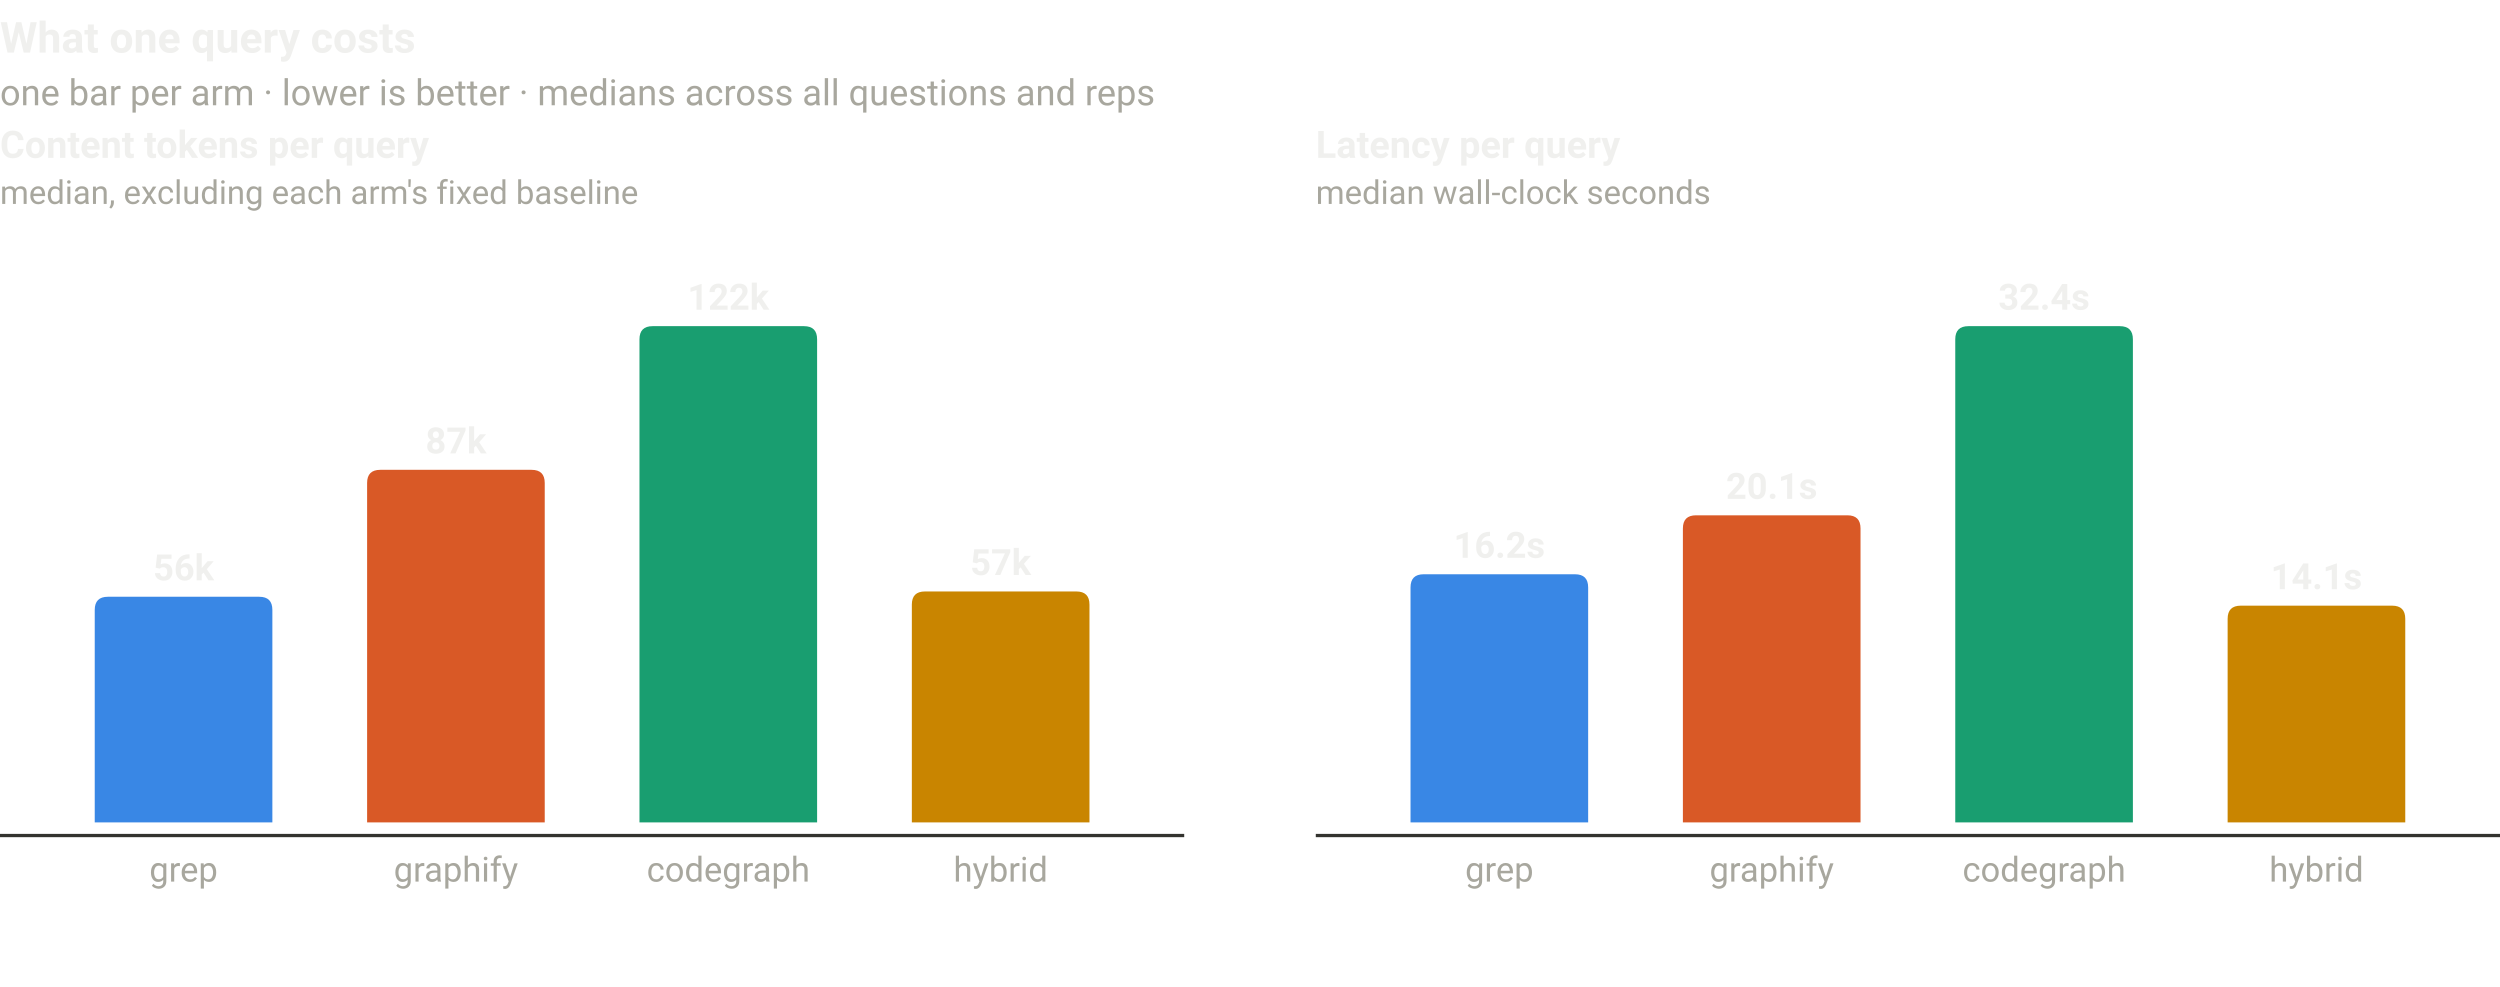
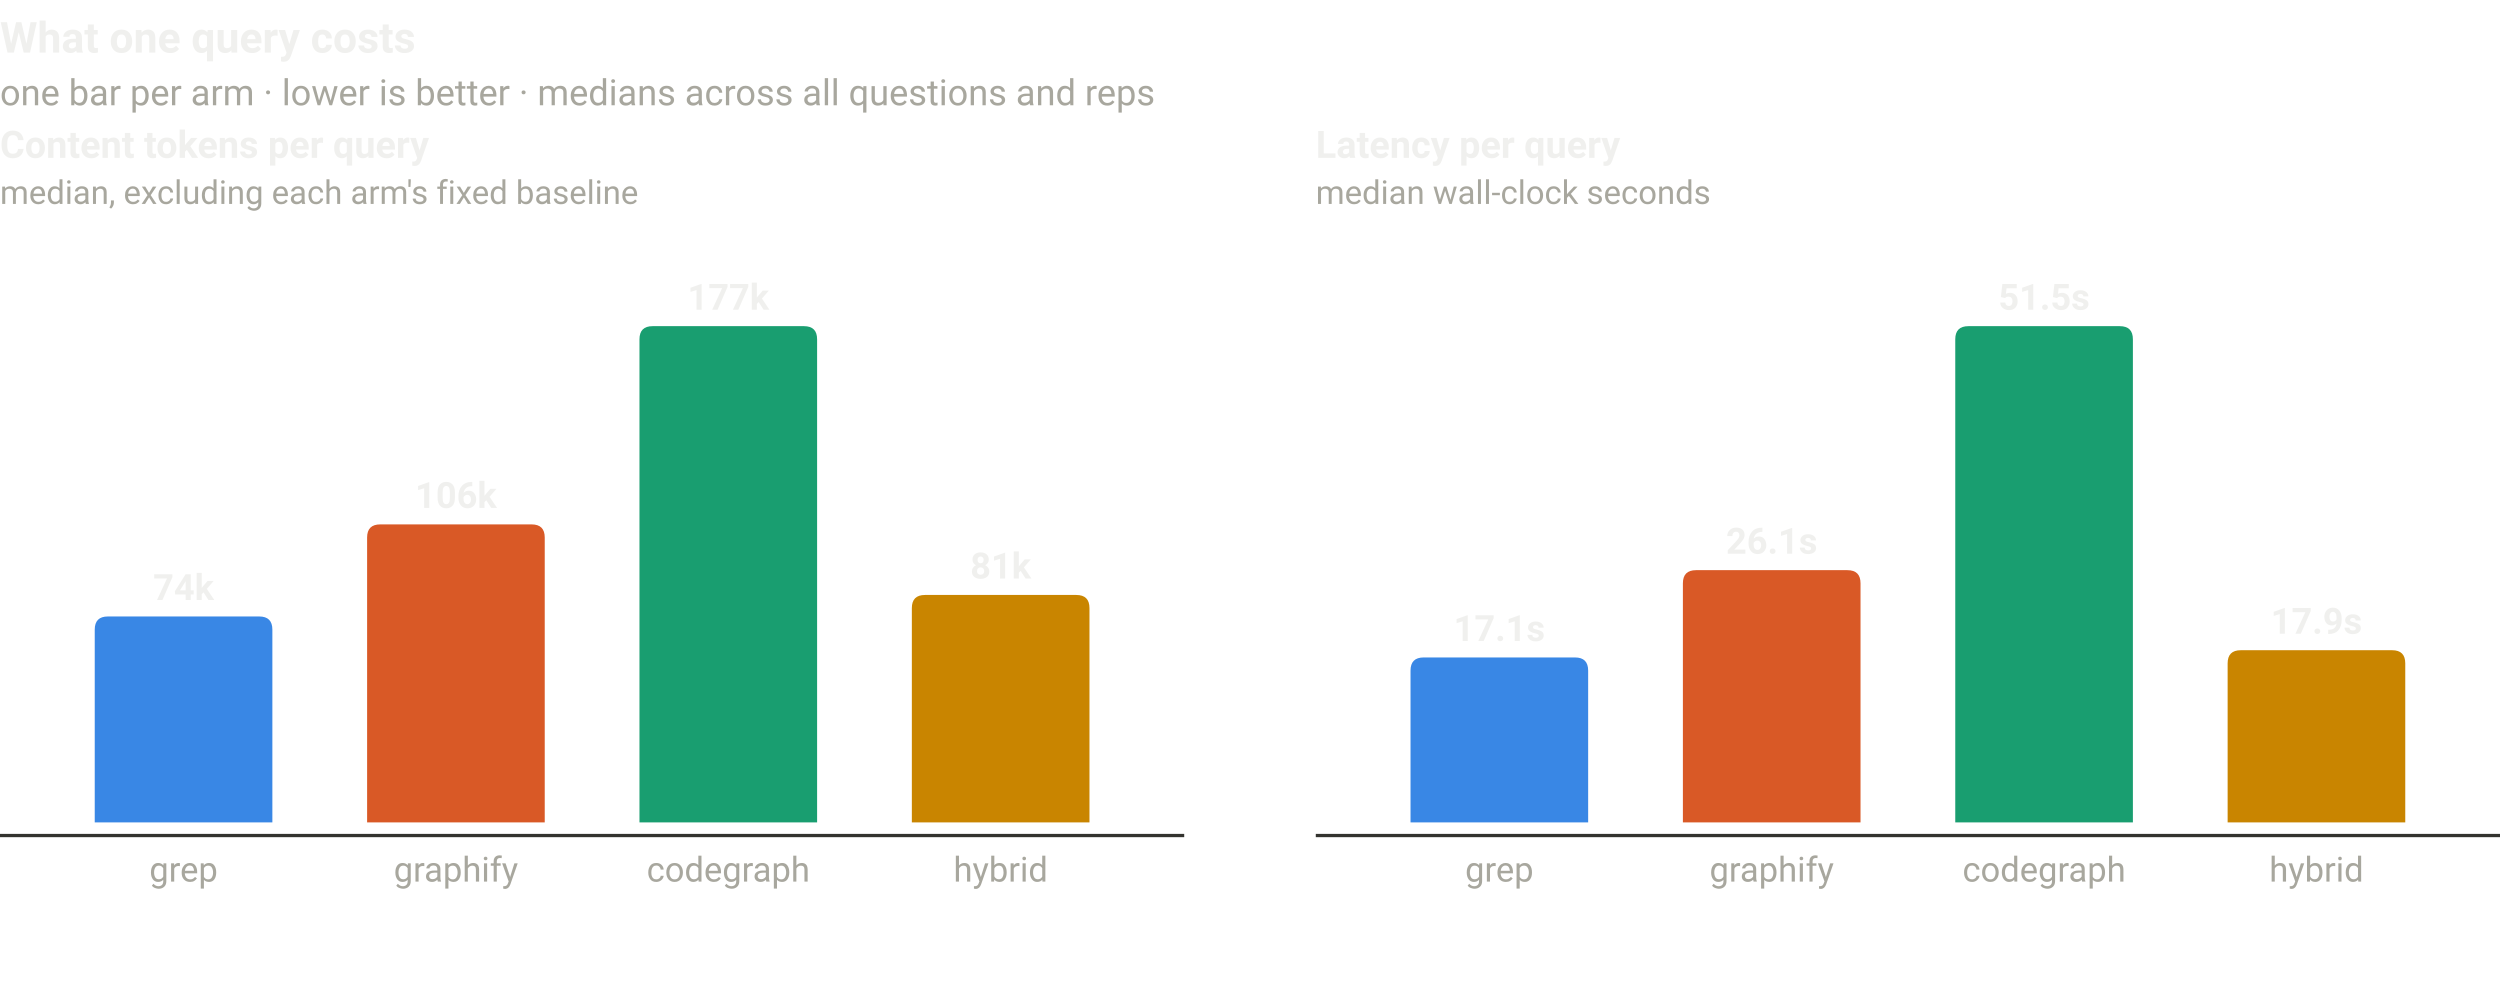
<svg xmlns="http://www.w3.org/2000/svg" width="760" height="300" viewBox="0 0 760 300" font-family="system-ui,-apple-system,Segoe UI,Roboto,sans-serif" role="img">
  <text x="0" y="16" font-size="13" font-weight="600" fill="#f0f0ee">What one query costs</text>
  <text x="0" y="32" font-size="11" fill="#a8a79e">one bar per arm · lower is better · medians across all questions and reps</text>
  <text x="0" y="48" font-size="11.5" font-weight="600" fill="#f0f0ee">Content tokens per query</text>
  <text x="0" y="62" font-size="10" fill="#a8a79e">median, excluding each arm's fixed baseline</text>
-   <path d="M28.8 250 L28.8 185.416 Q28.8 181.416 32.8 181.416 L78.8 181.416 Q82.8 181.416 82.8 185.416 L82.8 250 Z" fill="#3987e5" />
-   <text x="55.8" y="176.416" font-size="11" font-weight="600" fill="#f0f0ee" text-anchor="middle">56k</text>
+   <path d="M28.8 250 L28.8 191.406 Q28.8 187.406 32.8 187.406 L78.8 187.406 Q82.8 187.406 82.8 191.406 L82.8 250 Z" fill="#3987e5" />
+   <text x="55.8" y="182.406" font-size="11" font-weight="600" fill="#f0f0ee" text-anchor="middle">74k</text>
  <text x="55.8" y="268" font-size="10.5" fill="#a8a79e" text-anchor="middle">grep</text>
-   <path d="M111.6 250 L111.6 146.828 Q111.6 142.828 115.6 142.828 L161.6 142.828 Q165.6 142.828 165.6 146.828 L165.6 250 Z" fill="#d95926" />
-   <text x="138.6" y="137.828" font-size="11" font-weight="600" fill="#f0f0ee" text-anchor="middle">87k</text>
+   <path d="M111.6 250 L111.6 163.415 Q111.6 159.415 115.6 159.415 L161.6 159.415 Q165.6 159.415 165.6 163.415 L165.6 250 Z" fill="#d95926" />
+   <text x="138.6" y="154.415" font-size="11" font-weight="600" fill="#f0f0ee" text-anchor="middle">106k</text>
  <text x="138.6" y="268" font-size="10.5" fill="#a8a79e" text-anchor="middle">graphify</text>
  <path d="M194.4 250 L194.4 103.153 Q194.4 99.153 198.4 99.153 L244.4 99.153 Q248.4 99.153 248.4 103.153 L248.4 250 Z" fill="#199e70" />
-   <text x="221.4" y="94.153" font-size="11" font-weight="600" fill="#f0f0ee" text-anchor="middle">122k</text>
+   <text x="221.4" y="94.153" font-size="11" font-weight="600" fill="#f0f0ee" text-anchor="middle">177k</text>
  <text x="221.4" y="268" font-size="10.5" fill="#a8a79e" text-anchor="middle">codegraph</text>
-   <path d="M277.2 250 L277.2 183.804 Q277.2 179.804 281.2 179.804 L327.2 179.804 Q331.2 179.804 331.2 183.804 L331.2 250 Z" fill="#c98500" />
-   <text x="304.2" y="174.804" font-size="11" font-weight="600" fill="#f0f0ee" text-anchor="middle">57k</text>
+   <path d="M277.2 250 L277.2 184.869 Q277.2 180.869 281.2 180.869 L327.2 180.869 Q331.2 180.869 331.2 184.869 L331.2 250 Z" fill="#c98500" />
+   <text x="304.2" y="175.869" font-size="11" font-weight="600" fill="#f0f0ee" text-anchor="middle">81k</text>
  <text x="304.2" y="268" font-size="10.5" fill="#a8a79e" text-anchor="middle">hybrid</text>
  <line x1="0" y1="254" x2="360" y2="254" stroke="#33332f" stroke-width="1" />
  <text x="400" y="48" font-size="11.5" font-weight="600" fill="#f0f0ee">Latency per query</text>
  <text x="400" y="62" font-size="10" fill="#a8a79e">median wall-clock seconds</text>
-   <path d="M428.8 250 L428.8 178.576 Q428.8 174.576 432.8 174.576 L478.8 174.576 Q482.8 174.576 482.8 178.576 L482.8 250 Z" fill="#3987e5" />
-   <text x="455.8" y="169.576" font-size="11" font-weight="600" fill="#f0f0ee" text-anchor="middle">16.2s</text>
+   <path d="M428.8 250 L428.8 203.864 Q428.8 199.864 432.8 199.864 L478.8 199.864 Q482.8 199.864 482.8 203.864 L482.8 250 Z" fill="#3987e5" />
+   <text x="455.8" y="194.864" font-size="11" font-weight="600" fill="#f0f0ee" text-anchor="middle">17.1s</text>
  <text x="455.8" y="268" font-size="10.5" fill="#a8a79e" text-anchor="middle">grep</text>
-   <path d="M511.6 250 L511.6 160.651 Q511.6 156.651 515.6 156.651 L561.6 156.651 Q565.6 156.651 565.6 160.651 L565.6 250 Z" fill="#d95926" />
-   <text x="538.6" y="151.651" font-size="11" font-weight="600" fill="#f0f0ee" text-anchor="middle">20.1s</text>
+   <path d="M511.6 250 L511.6 177.33 Q511.6 173.33 515.6 173.33 L561.6 173.33 Q565.6 173.33 565.6 177.33 L565.6 250 Z" fill="#d95926" />
+   <text x="538.6" y="168.33" font-size="11" font-weight="600" fill="#f0f0ee" text-anchor="middle">26.1s</text>
  <text x="538.6" y="268" font-size="10.5" fill="#a8a79e" text-anchor="middle">graphify</text>
  <path d="M594.4 250 L594.4 103.153 Q594.4 99.153 598.4 99.153 L644.4 99.153 Q648.4 99.153 648.4 103.153 L648.4 250 Z" fill="#199e70" />
-   <text x="621.4" y="94.153" font-size="11" font-weight="600" fill="#f0f0ee" text-anchor="middle">32.4s</text>
+   <text x="621.4" y="94.153" font-size="11" font-weight="600" fill="#f0f0ee" text-anchor="middle">51.5s</text>
  <text x="621.4" y="268" font-size="10.5" fill="#a8a79e" text-anchor="middle">codegraph</text>
-   <path d="M677.2 250 L677.2 188.121 Q677.2 184.121 681.2 184.121 L727.2 184.121 Q731.2 184.121 731.2 188.121 L731.2 250 Z" fill="#c98500" />
-   <text x="704.2" y="179.121" font-size="11" font-weight="600" fill="#f0f0ee" text-anchor="middle">14.1s</text>
+   <path d="M677.2 250 L677.2 201.665 Q677.2 197.665 681.2 197.665 L727.2 197.665 Q731.2 197.665 731.2 201.665 L731.2 250 Z" fill="#c98500" />
+   <text x="704.2" y="192.665" font-size="11" font-weight="600" fill="#f0f0ee" text-anchor="middle">17.9s</text>
  <text x="704.2" y="268" font-size="10.5" fill="#a8a79e" text-anchor="middle">hybrid</text>
  <line x1="400" y1="254" x2="760" y2="254" stroke="#33332f" stroke-width="1" />
</svg>
